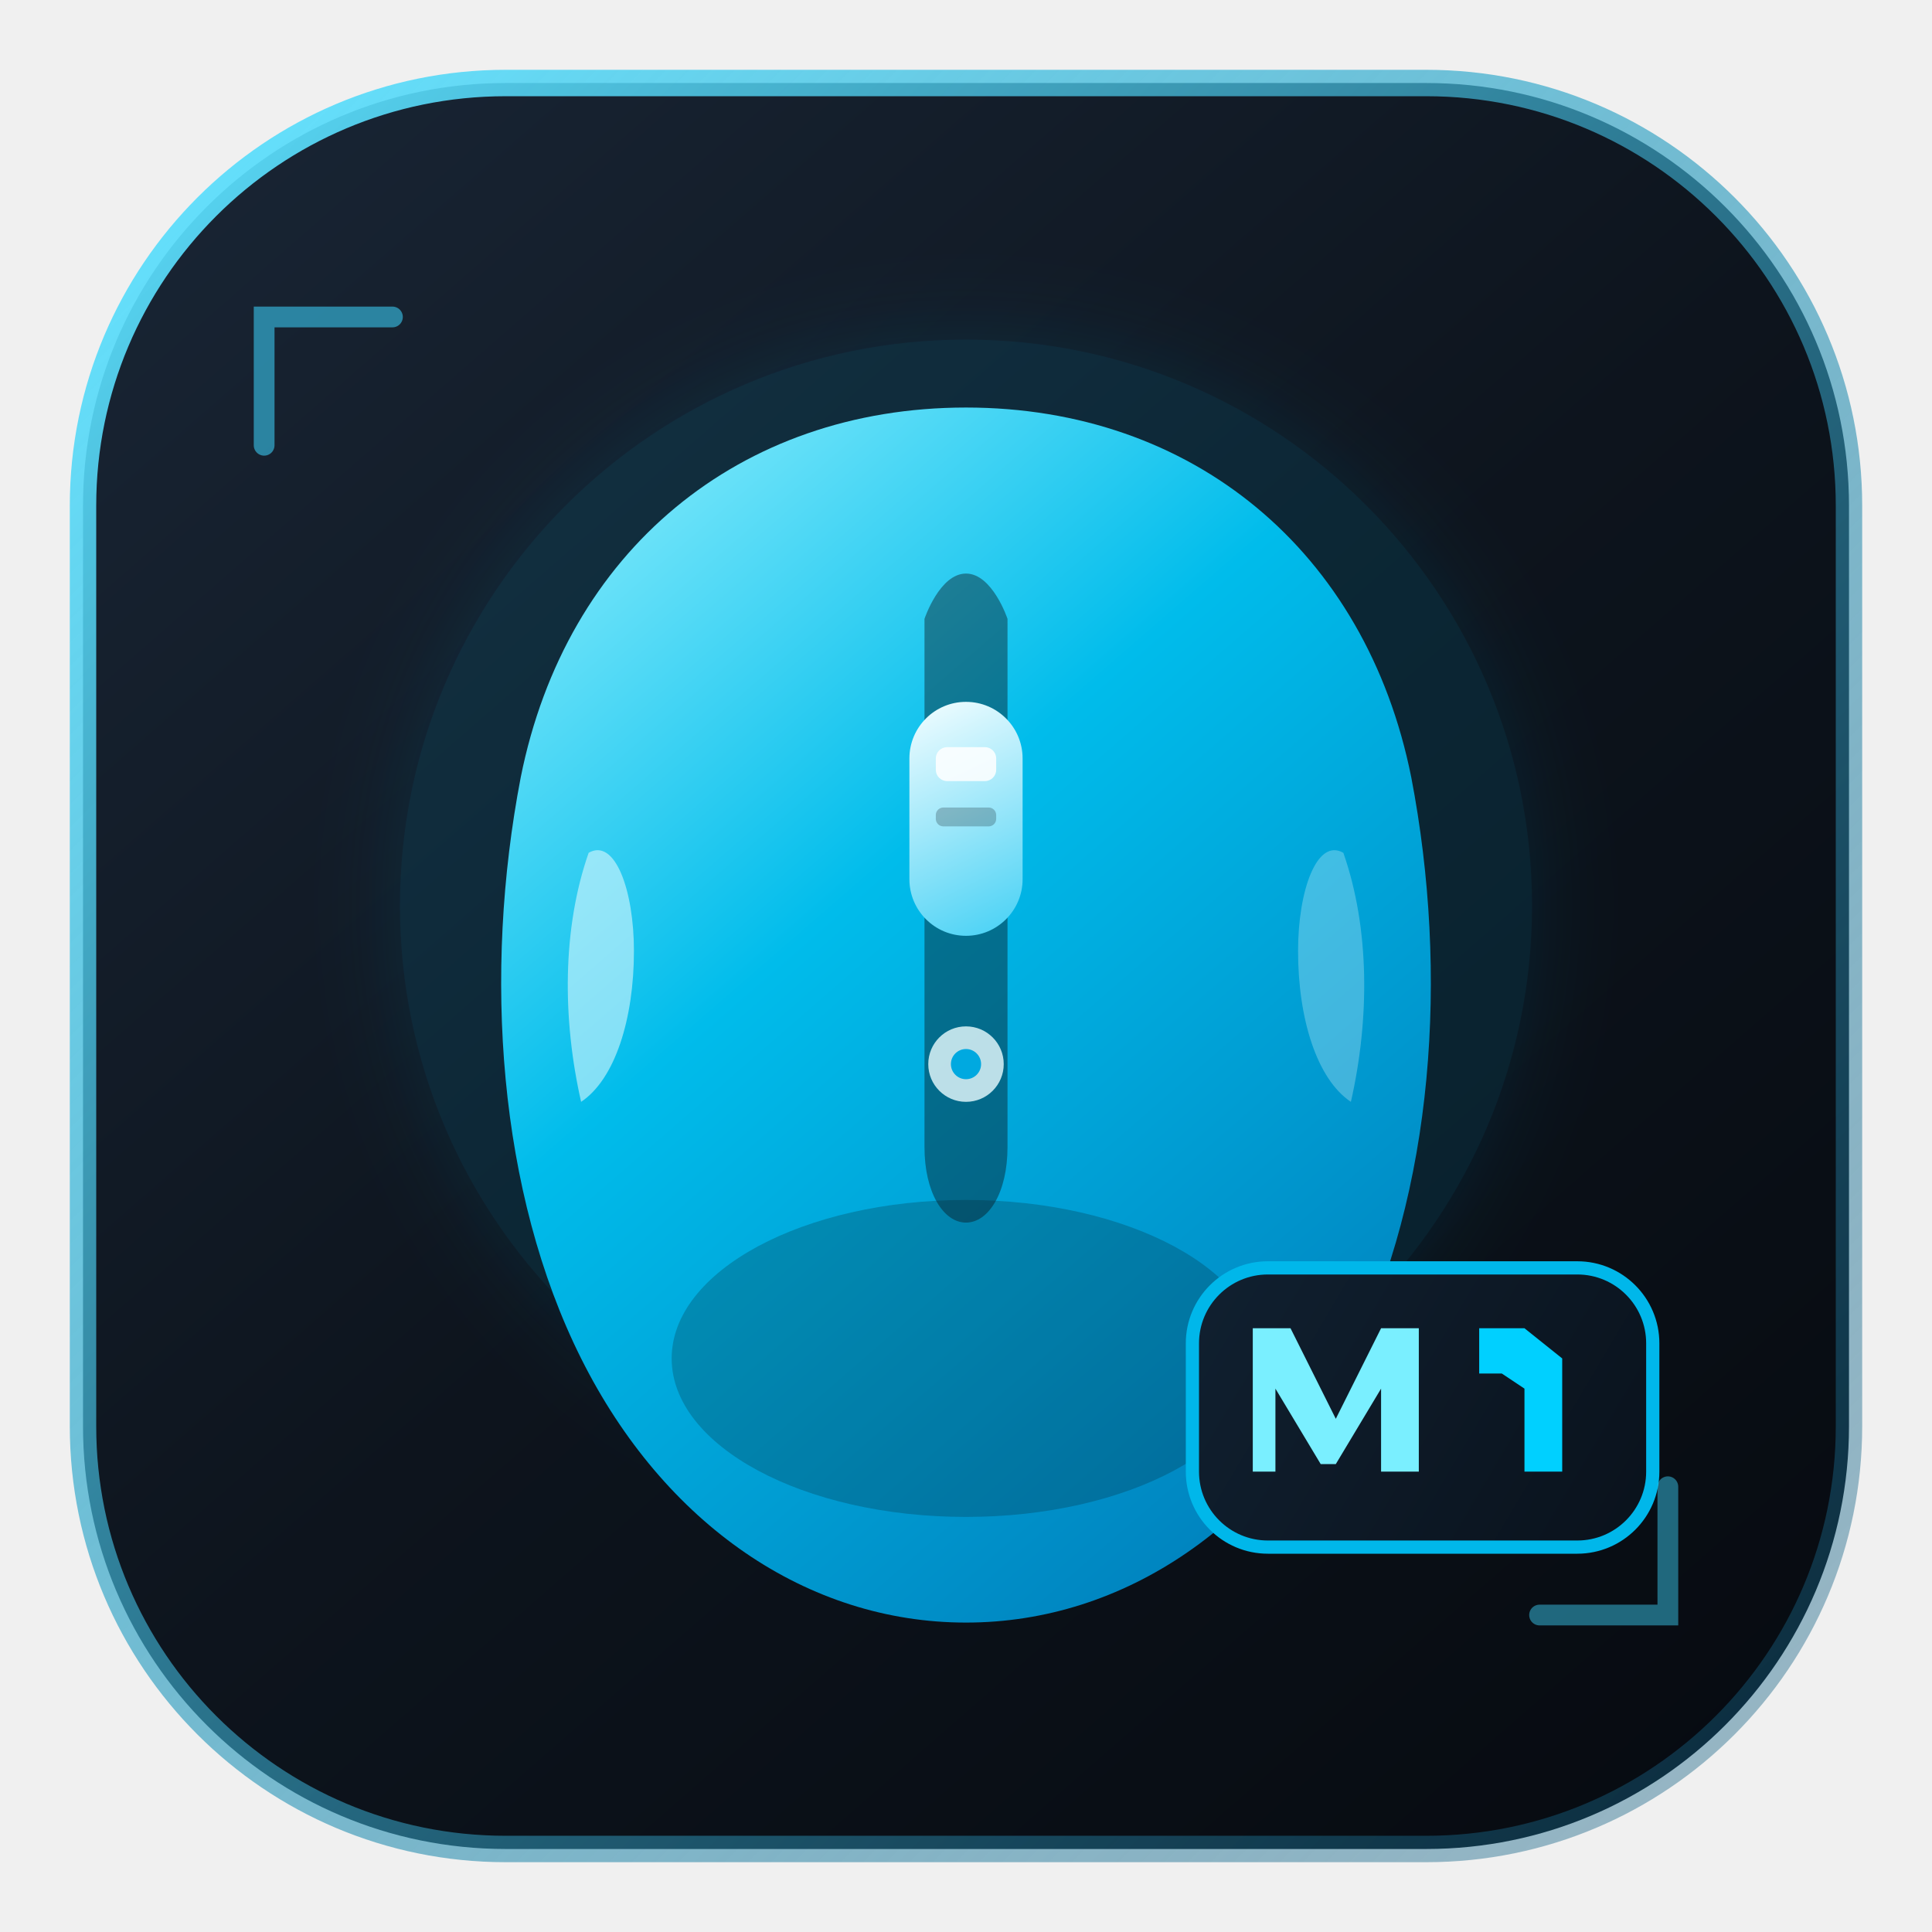
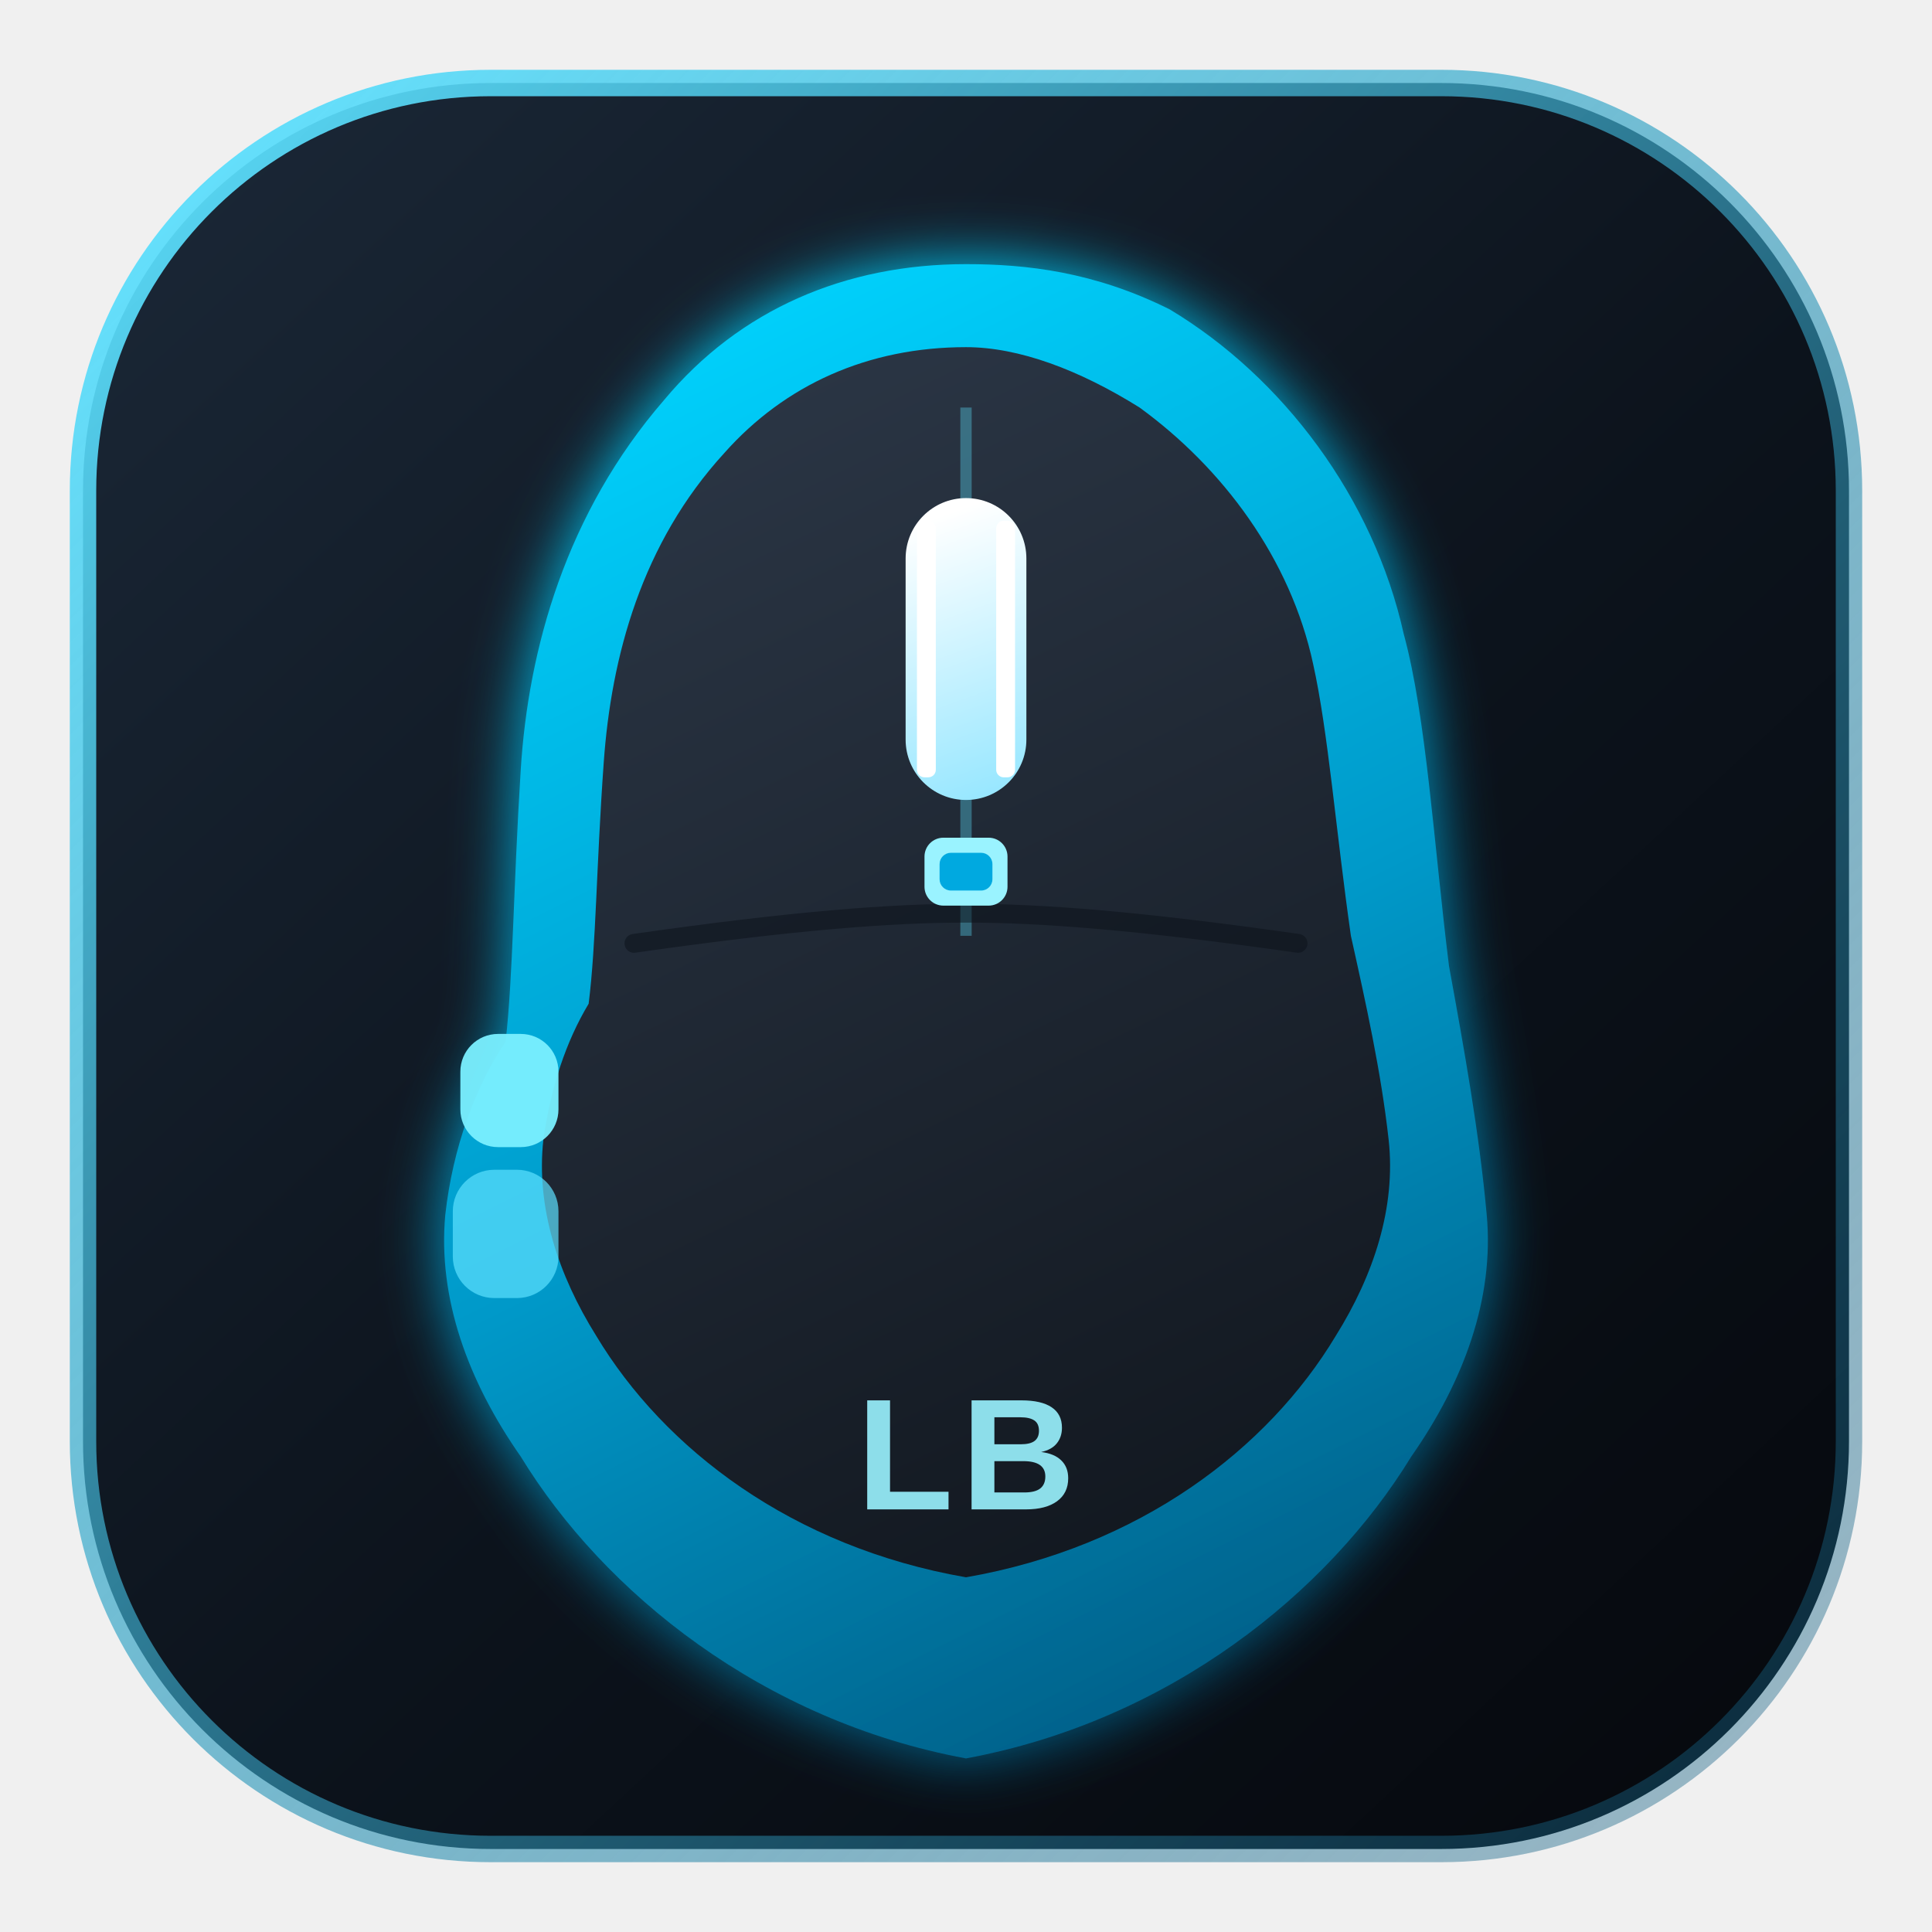
- <svg xmlns="http://www.w3.org/2000/svg" viewBox="0 0 512 512" width="512" height="512" role="img" aria-label="LB-M1Pro Config">
+ <svg xmlns="http://www.w3.org/2000/svg" viewBox="0 0 512 512" width="512" height="512" role="img" aria-label="LB-M1Pro Config v3">
  <defs>
-     <linearGradient id="bg" x1="64" y1="40" x2="448" y2="480" gradientUnits="userSpaceOnUse">
-       <stop offset="0%" stop-color="#182433" />
-       <stop offset="50%" stop-color="#0d141d" />
-       <stop offset="100%" stop-color="#070b11" />
+     <linearGradient id="bg" x1="48" y1="32" x2="464" y2="480" gradientUnits="userSpaceOnUse">
+       <stop offset="0%" stop-color="#1a2736" />
+       <stop offset="55%" stop-color="#0c131c" />
+       <stop offset="100%" stop-color="#06090e" />
    </linearGradient>
-     <linearGradient id="cyan" x1="130" y1="110" x2="390" y2="410" gradientUnits="userSpaceOnUse">
-       <stop offset="0%" stop-color="#9af3ff" />
-       <stop offset="40%" stop-color="#00bceb" />
-       <stop offset="100%" stop-color="#0077b5" />
+     <linearGradient id="shell" x1="170" y1="80" x2="350" y2="440" gradientUnits="userSpaceOnUse">
+       <stop offset="0%" stop-color="#00d4ff" />
+       <stop offset="55%" stop-color="#0099c9" />
+       <stop offset="100%" stop-color="#005f88" />
    </linearGradient>
-     <linearGradient id="wheel" x1="242" y1="188" x2="270" y2="246" gradientUnits="userSpaceOnUse">
-       <stop offset="0%" stop-color="#eefcff" />
-       <stop offset="100%" stop-color="#4ad2f5" />
+     <linearGradient id="inner" x1="190" y1="110" x2="330" y2="400" gradientUnits="userSpaceOnUse">
+       <stop offset="0%" stop-color="#2a3544" />
+       <stop offset="100%" stop-color="#121820" />
+     </linearGradient>
+     <linearGradient id="wheel" x1="240" y1="140" x2="272" y2="230" gradientUnits="userSpaceOnUse">
+       <stop offset="0%" stop-color="#ffffff" />
+       <stop offset="100%" stop-color="#7ae0ff" />
    </linearGradient>
    <linearGradient id="rim" x1="40" y1="40" x2="470" y2="470" gradientUnits="userSpaceOnUse">
      <stop offset="0%" stop-color="#5ce1ff" stop-opacity="0.95" />
      <stop offset="100%" stop-color="#145f82" stop-opacity="0.4" />
    </linearGradient>
-     <linearGradient id="badgeFill" x1="318" y1="338" x2="436" y2="408" gradientUnits="userSpaceOnUse">
-       <stop offset="0%" stop-color="#102030" />
-       <stop offset="100%" stop-color="#0a121c" />
-     </linearGradient>
-     <filter id="glow" x="-40%" y="-40%" width="180%" height="180%">
-       <feGaussianBlur stdDeviation="12" result="b" />
+     <filter id="glow" x="-30%" y="-30%" width="160%" height="160%">
+       <feGaussianBlur stdDeviation="8" result="b" />
      <feMerge>
        <feMergeNode in="b" />
        <feMergeNode in="SourceGraphic" />
      </feMerge>
    </filter>
  </defs>
-   <rect x="22" y="22" width="468" height="468" rx="112" fill="url(#bg)" />
-   <rect x="22" y="22" width="468" height="468" rx="112" fill="none" stroke="url(#rim)" stroke-width="7" />
-   <circle cx="256" cy="240" r="150" fill="#00a9e0" opacity="0.12" filter="url(#glow)" />
-   <path fill="url(#cyan)" d="     M256 108     C196 108 150 146 138 206     C128 258 132 316 154 360     C176 404 214 430 256 430     C298 430 336 404 358 360     C380 316 384 258 374 206     C362 146 316 108 256 108 Z" />
-   <ellipse cx="256" cy="360" rx="78" ry="42" fill="#061018" opacity="0.22" />
-   <path fill="#071018" opacity="0.42" d="     M245 164 C245 164 249 152 256 152 C263 152 267 164 267 164     L267 304 C267 316 262 324 256 324 C250 324 245 316 245 304 Z" />
-   <rect x="241" y="186" width="30" height="62" rx="15" fill="url(#wheel)" />
-   <rect x="248" y="198" width="16" height="9" rx="3" fill="#ffffff" opacity="0.85" />
-   <rect x="248" y="214" width="16" height="5" rx="2" fill="#0a1a24" opacity="0.25" />
-   <circle cx="256" cy="282" r="10" fill="#eafcff" opacity="0.8" />
-   <circle cx="256" cy="282" r="4" fill="#00a9e0" />
-   <path fill="#eafcff" opacity="0.55" d="M156 226 C149 246 149 270 154 292 C163 286 168 270 168 252 C168 236 163 222 156 226 Z" />
-   <path fill="#eafcff" opacity="0.28" d="M356 226 C363 246 363 270 358 292 C349 286 344 270 344 252 C344 236 349 222 356 226 Z" />
-   <rect x="316" y="336" width="122" height="74" rx="20" fill="url(#badgeFill)" stroke="#00b7ea" stroke-width="3.5" />
-   <path fill="#7aefff" d="     M332 390 V352 H342 L354 376 L366 352 H376 V390 H366 V368 L354 388 H350 L338 368 V390 Z" />
-   <path fill="#00d0ff" d="     M392 390 V352 H404 L414 360 V390 H404 V368 L398 364 H392 Z" />
-   <path d="M70 118 L70 84 L104 84" fill="none" stroke="#3dd6ff" stroke-width="5.5" stroke-linecap="round" opacity="0.55" />
-   <path d="M442 394 L442 428 L408 428" fill="none" stroke="#3dd6ff" stroke-width="5.5" stroke-linecap="round" opacity="0.45" />
+   <rect x="22" y="22" width="468" height="468" rx="108" fill="url(#bg)" />
+   <rect x="22" y="22" width="468" height="468" rx="108" fill="none" stroke="url(#rim)" stroke-width="7" />
+   <path fill="url(#shell)" filter="url(#glow)" d="     M256 70     C224 70 196 82 176 106     C150 136 140 172 138 204     C136 236 136 258 134 276     C126 288 120 304 118 322     C116 344 124 366 138 386     C160 422 202 456 256 466     C310 456 352 422 374 386     C388 366 396 344 394 322     C392 300 388 278 384 256     C380 224 378 190 372 168     C364 132 340 100 310 82     C290 72 272 70 256 70 Z" />
+   <path fill="url(#inner)" d="     M256 92     C230 92 208 102 192 120     C170 144 162 174 160 202     C158 230 158 250 156 266     C150 276 146 288 144 302     C142 320 148 338 158 354     C176 384 210 410 256 418     C302 410 336 384 354 354     C364 338 370 320 368 302     C366 284 362 266 358 248     C354 220 352 194 348 176     C342 148 324 124 302 108     C286 98 270 92 256 92 Z" />
+   <path fill="none" stroke="#5ce1ff" stroke-width="3" stroke-opacity="0.35" d="M256 108 L256 248" />
+   <path fill="none" stroke="#0a1018" stroke-width="5" stroke-opacity="0.5" stroke-linecap="round" d="M168 250 C210 244 236 242 256 242 C276 242 302 244 344 250" />
+   <rect x="240" y="132" width="32" height="80" rx="16" fill="url(#wheel)" />
+   <rect x="243" y="138" width="5" height="68" rx="2" fill="#fff" />
+   <rect x="264" y="138" width="5" height="68" rx="2" fill="#fff" />
+   <rect x="245" y="222" width="22" height="18" rx="5" fill="#9af3ff" />
+   <rect x="249" y="226" width="14" height="10" rx="3" fill="#00a9e0" />
+   <rect x="122" y="274" width="26" height="30" rx="10" fill="#7aefff" opacity="0.95" />
+   <rect x="120" y="310" width="28" height="34" rx="11" fill="#5ce1ff" opacity="0.7" />
+   <text x="256" y="400" text-anchor="middle" font-family="Segoe UI, Arial, sans-serif" font-size="42" font-weight="800" fill="#9af3ff" opacity="0.9" letter-spacing="2">LB</text>
</svg>
